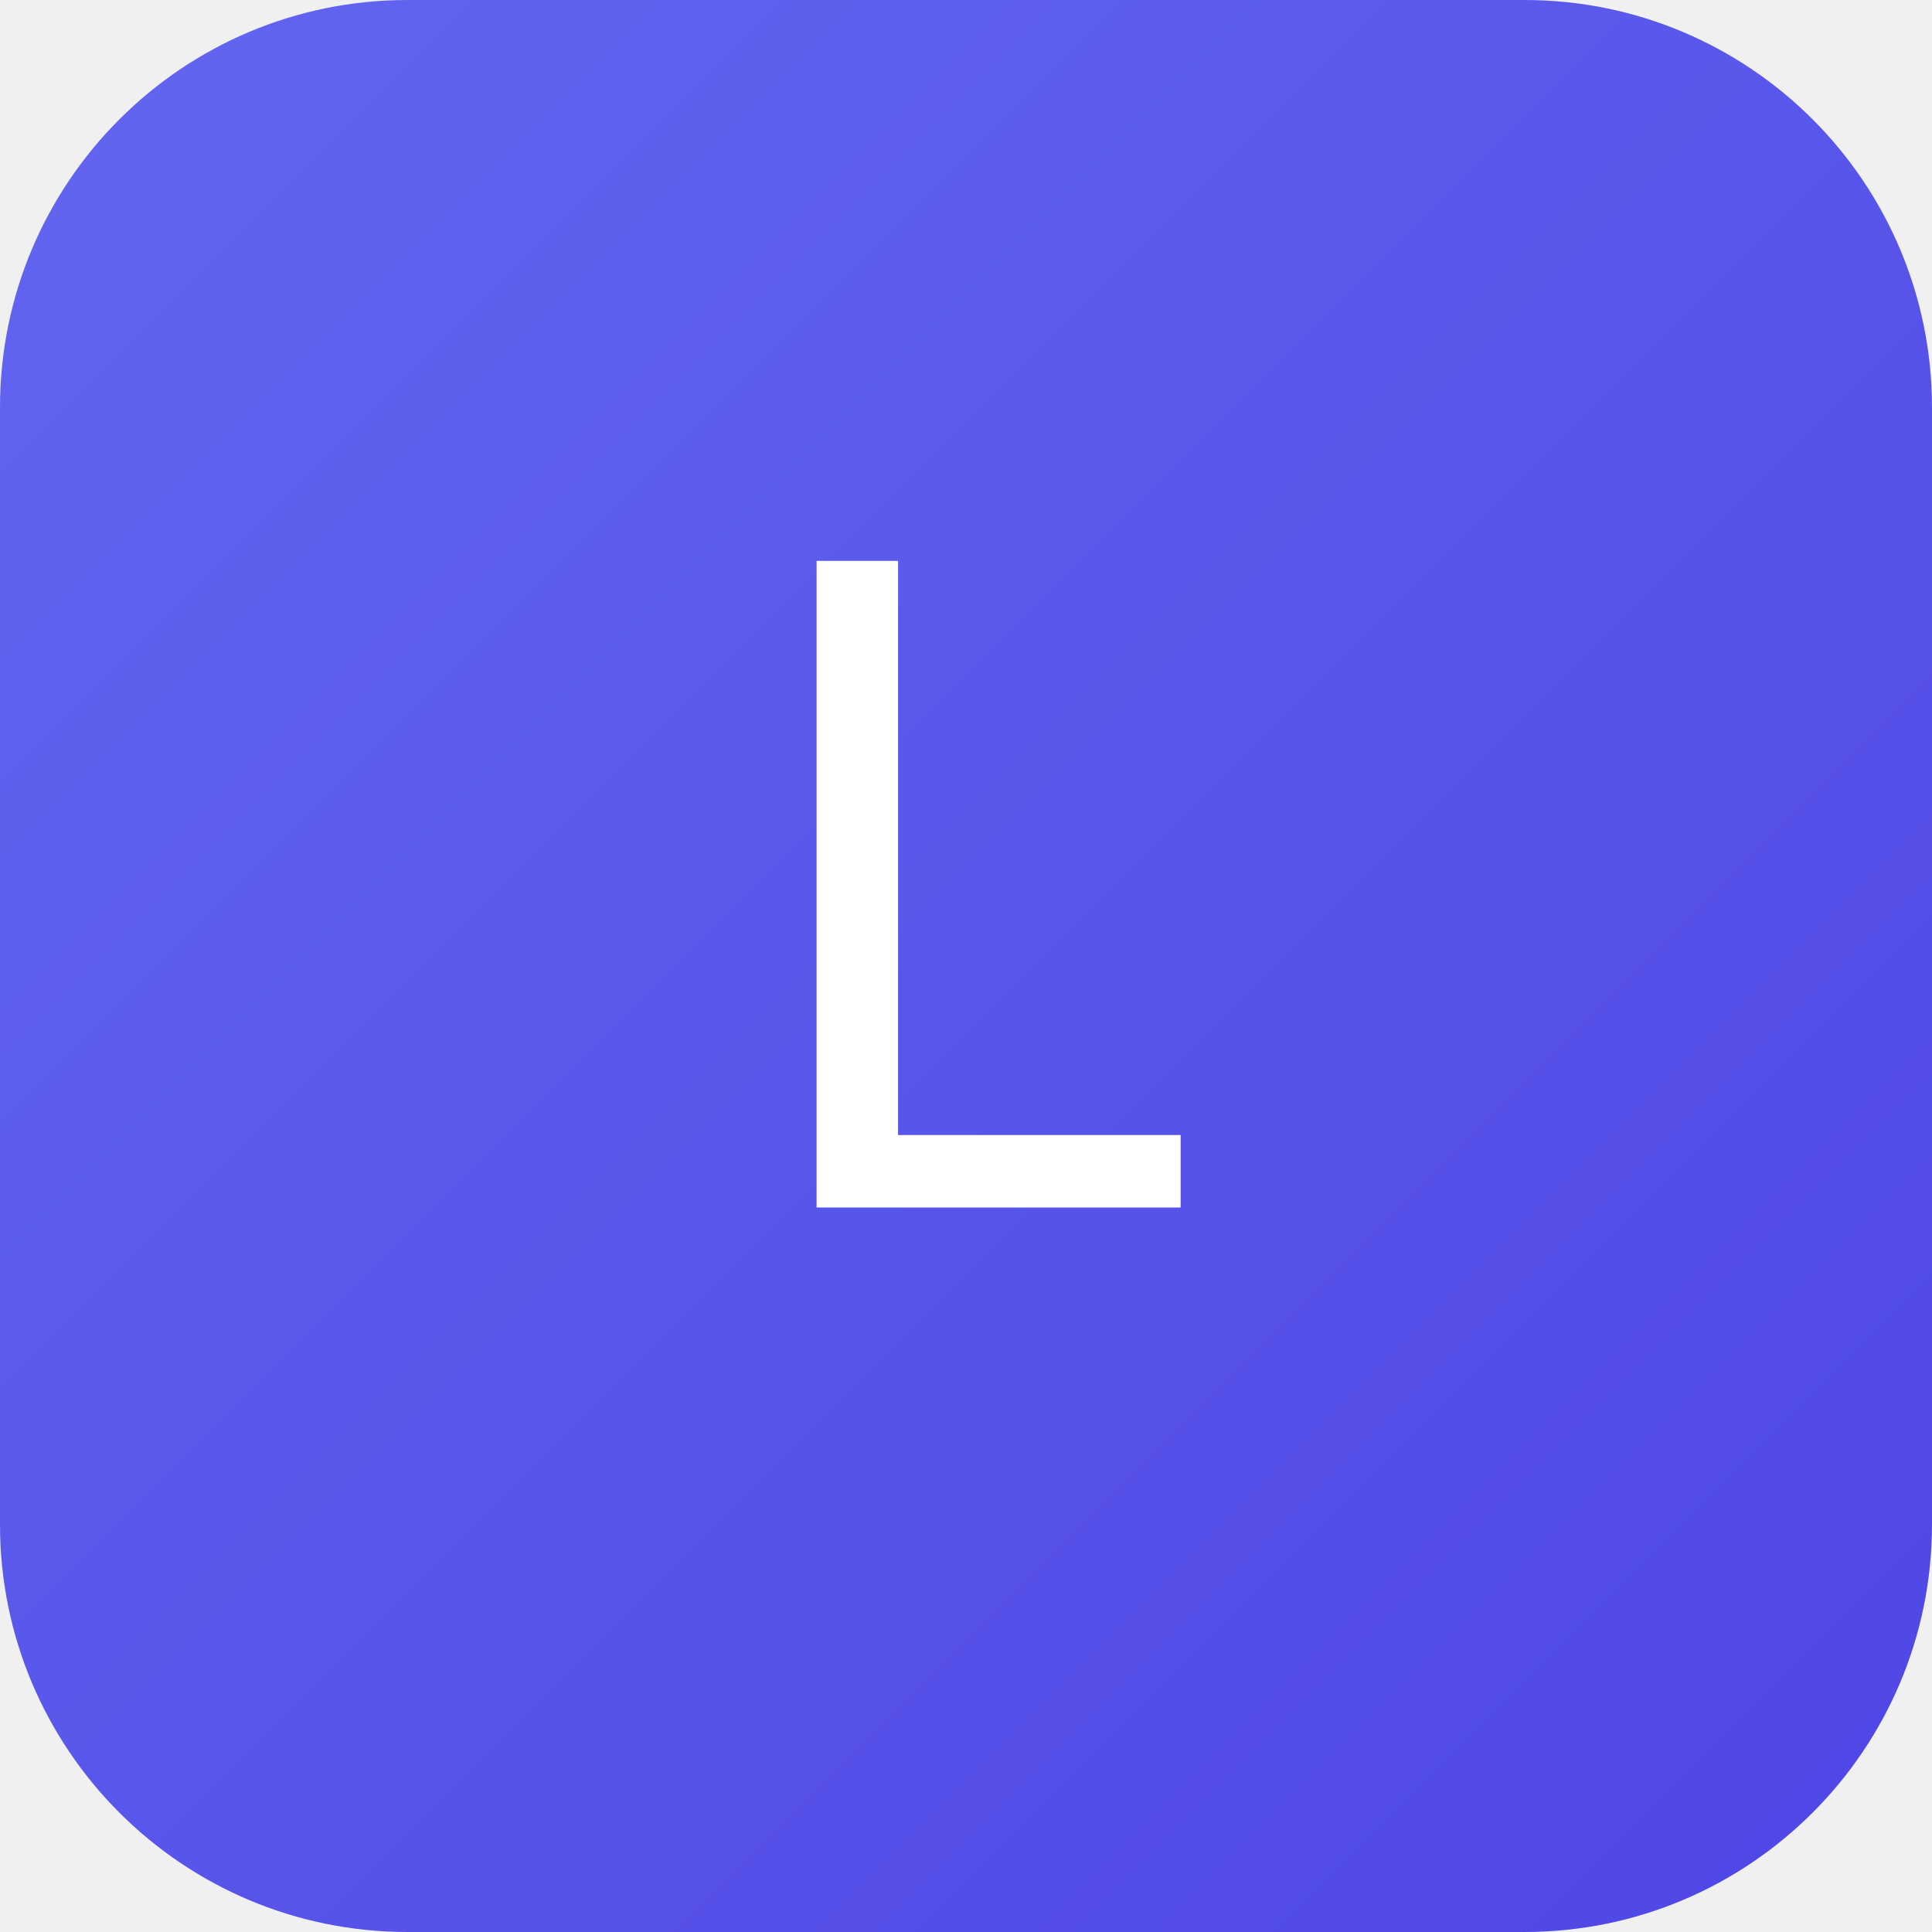
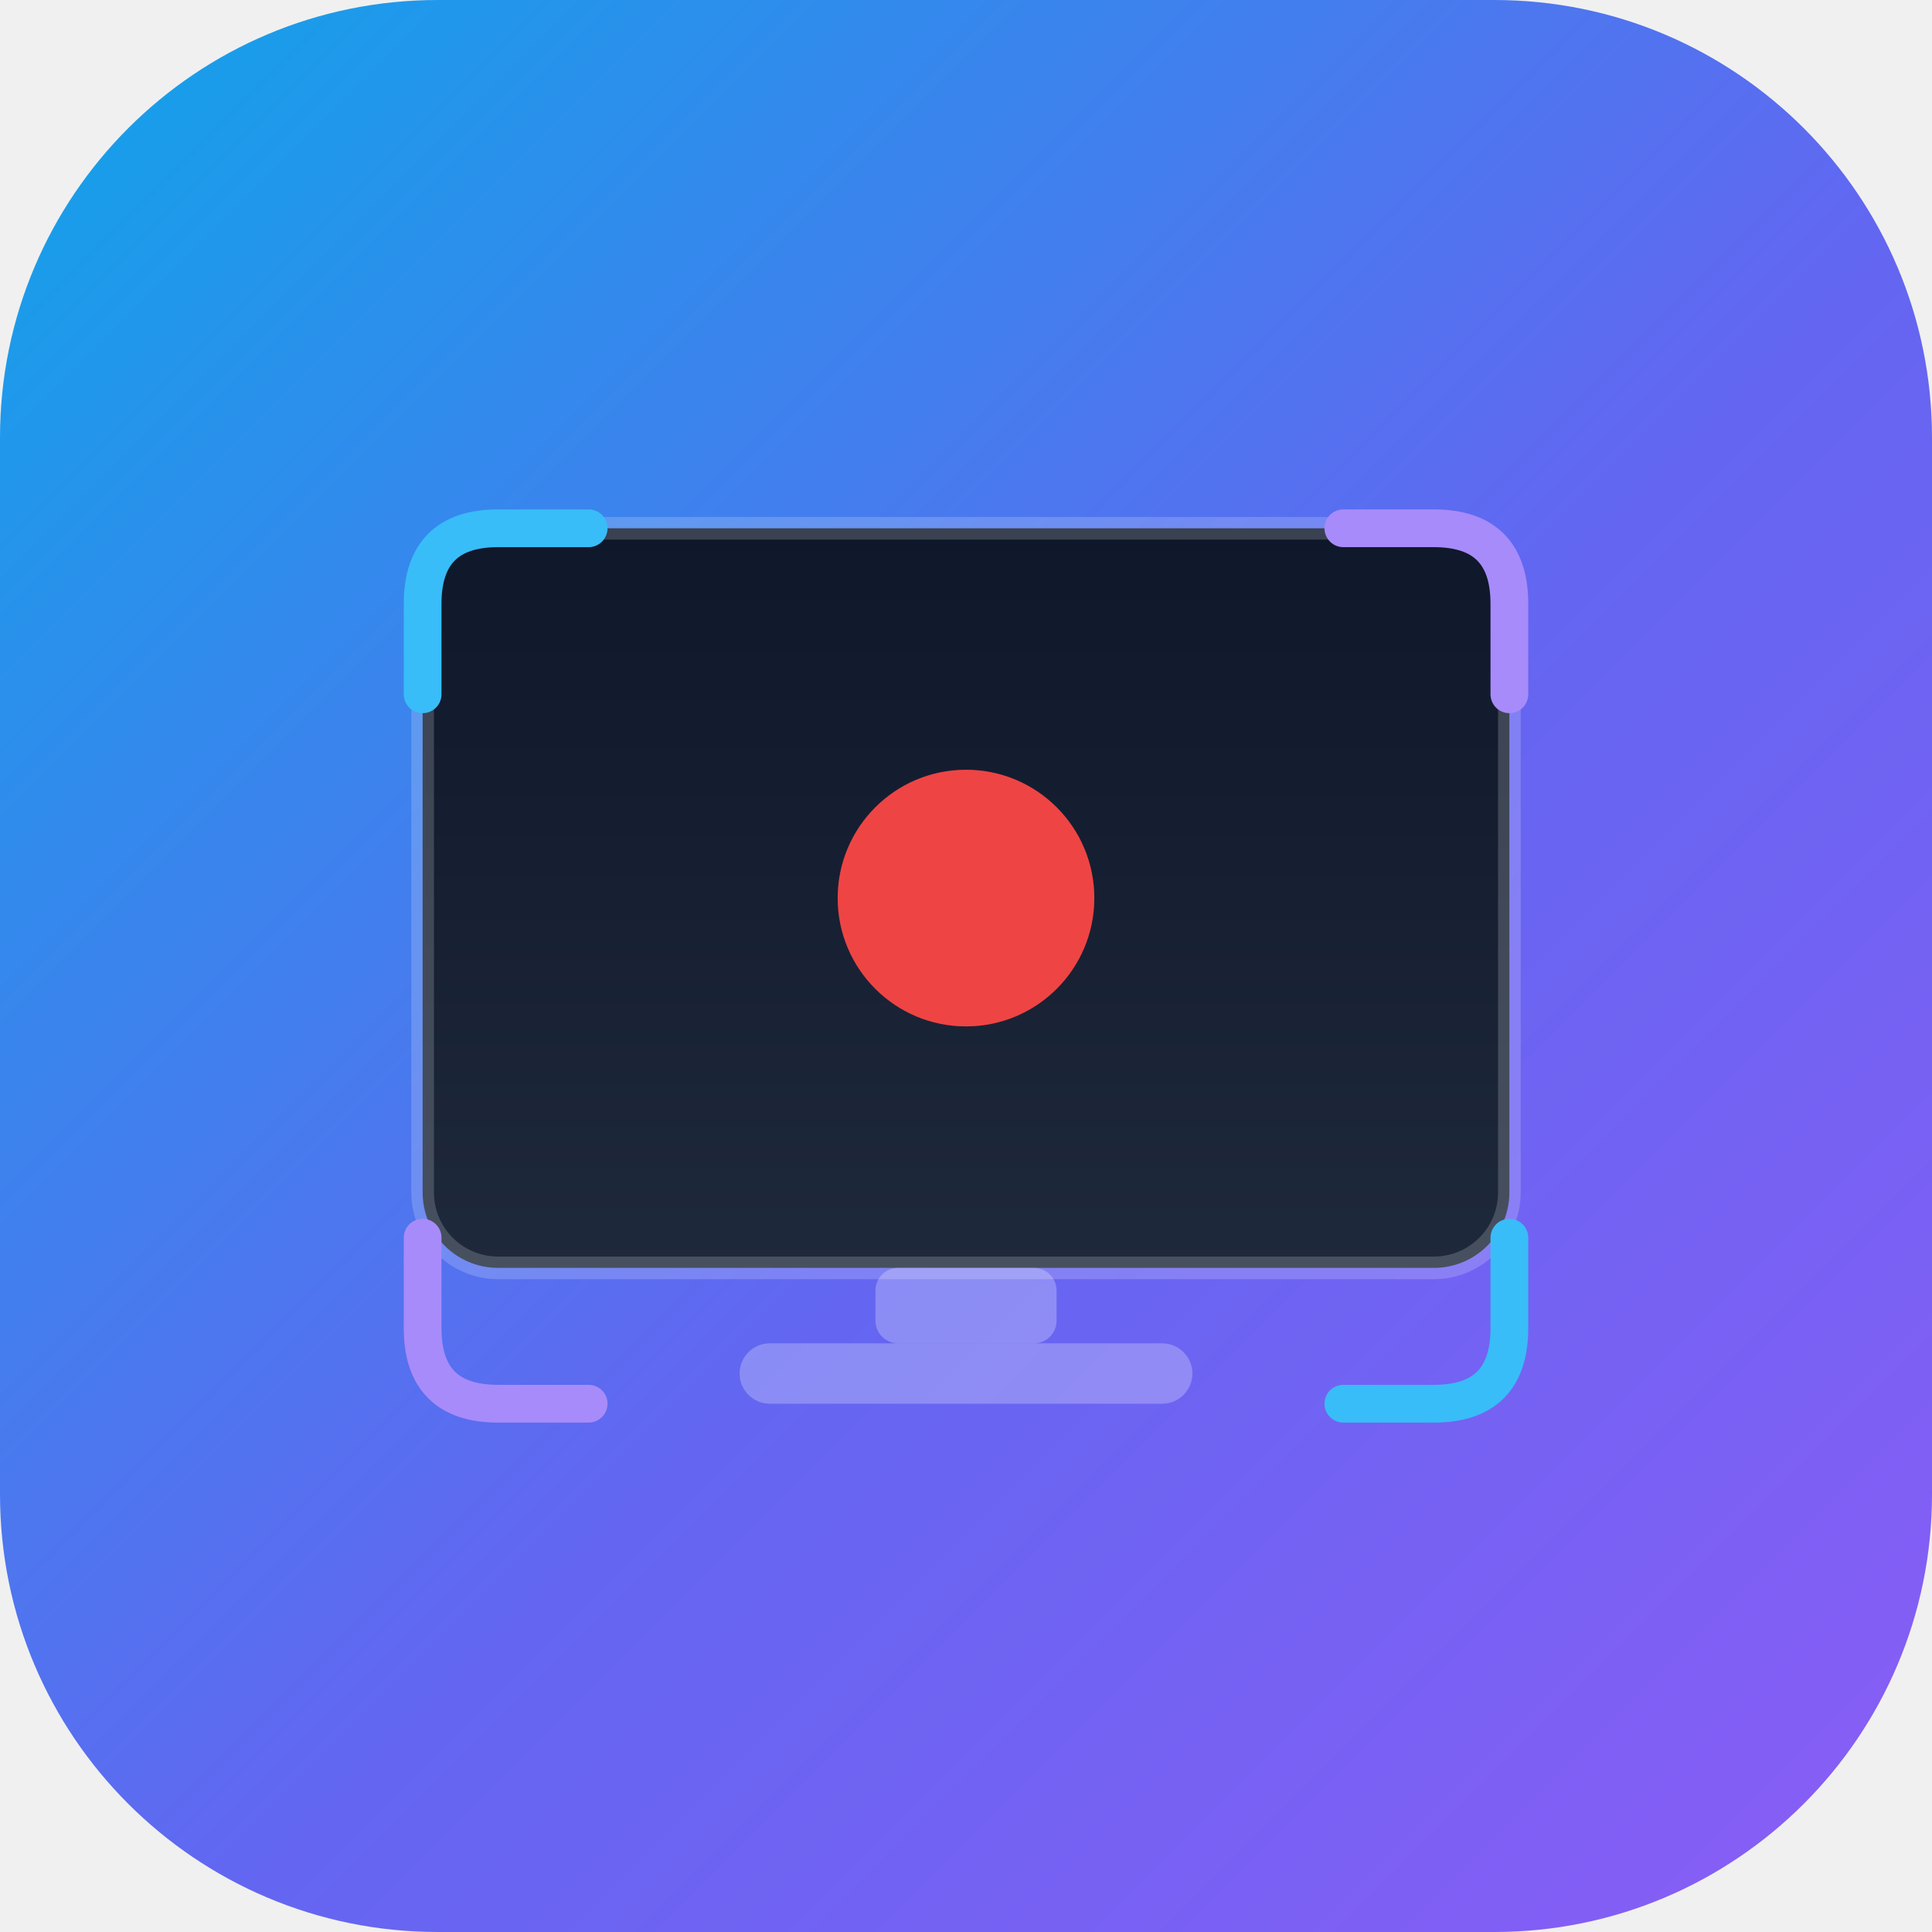
<svg xmlns="http://www.w3.org/2000/svg" viewBox="0 0 512 512">
  <defs>
-     <linearGradient id="g" x1="0%" y1="0%" x2="100%" y2="100%">
-       <stop offset="0%" style="stop-color:#6366F1" />
-       <stop offset="100%" style="stop-color:#4F46E5" />
+     <linearGradient id="bg" x1="0%" y1="0%" x2="100%" y2="100%">
+       <stop offset="0%" style="stop-color:#0EA5E9" />
+       <stop offset="55%" style="stop-color:#6366F1" />
+       <stop offset="100%" style="stop-color:#8B5CF6" />
+     </linearGradient>
+     <linearGradient id="screen" x1="0%" y1="0%" x2="0%" y2="100%">
+       <stop offset="0%" style="stop-color:#0F172A" />
+       <stop offset="100%" style="stop-color:#1E293B" />
    </linearGradient>
  </defs>
-   <rect width="512" height="512" rx="108" fill="url(#g)" />
-   <text x="256" y="320" font-size="240" text-anchor="middle" fill="#FFFFFF" font-family="Arial Black, sans-serif">L</text>
+   <rect width="512" height="512" rx="116" fill="url(#bg)" />
+   <rect x="112" y="140" width="288" height="196" rx="20" fill="url(#screen)" stroke="#FFFFFF" stroke-opacity="0.18" stroke-width="6" />
+   <path d="M112 184 v-24 q0 -20 20 -20 h24" fill="none" stroke="#38BDF8" stroke-width="10" stroke-linecap="round" />
+   <path d="M400 184 v-24 q0 -20 -20 -20 h-24" fill="none" stroke="#A78BFA" stroke-width="10" stroke-linecap="round" />
+   <path d="M112 328 v24 q0 20 20 20 h24" fill="none" stroke="#A78BFA" stroke-width="10" stroke-linecap="round" />
+   <path d="M400 328 v24 q0 20 -20 20 h-24" fill="none" stroke="#38BDF8" stroke-width="10" stroke-linecap="round" />
+   <circle cx="256" cy="238" r="34" fill="#EF4444" />
+   <circle cx="256" cy="238" r="34" fill="#EF4444" opacity="0.35">
+     <animate attributeName="r" values="34;48;34" dur="1.6s" repeatCount="indefinite" />
+     <animate attributeName="opacity" values="0.35;0;0.35" dur="1.6s" repeatCount="indefinite" />
+   </circle>
+   <rect x="232" y="336" width="48" height="20" rx="6" fill="#FFFFFF" fill-opacity="0.25" />
+   <rect x="196" y="356" width="120" height="16" rx="8" fill="#FFFFFF" fill-opacity="0.25" />
</svg>
